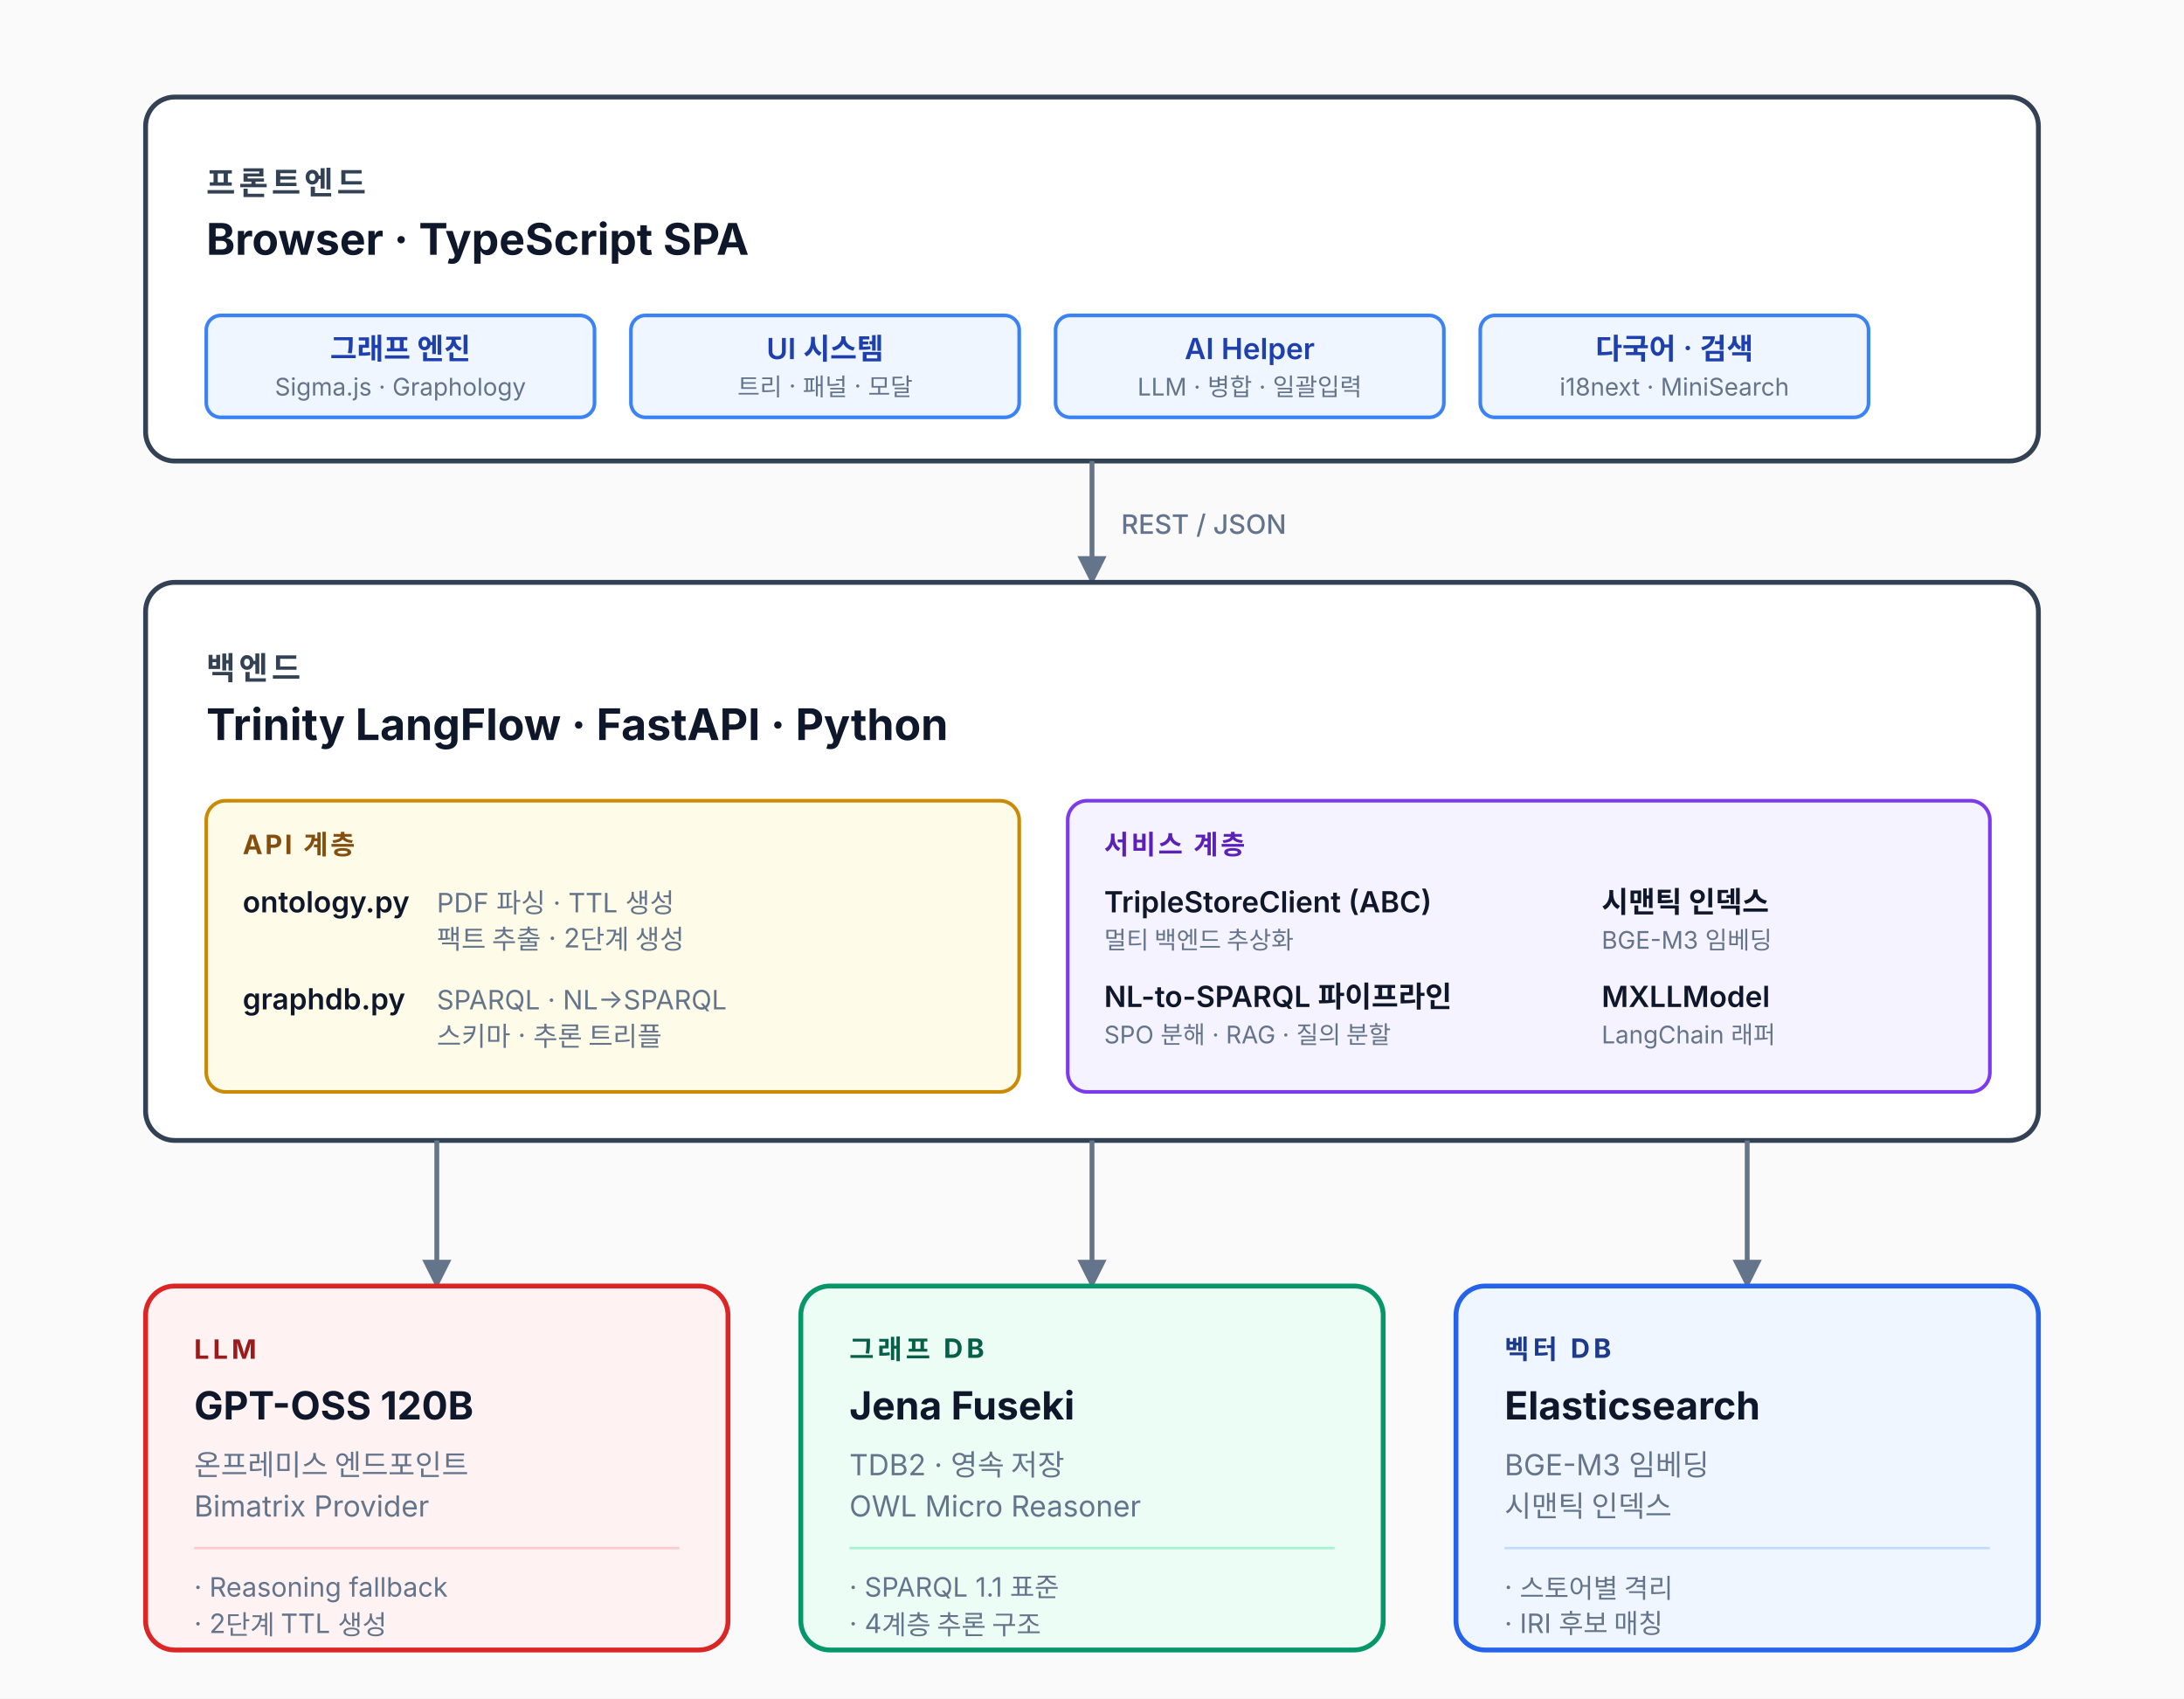
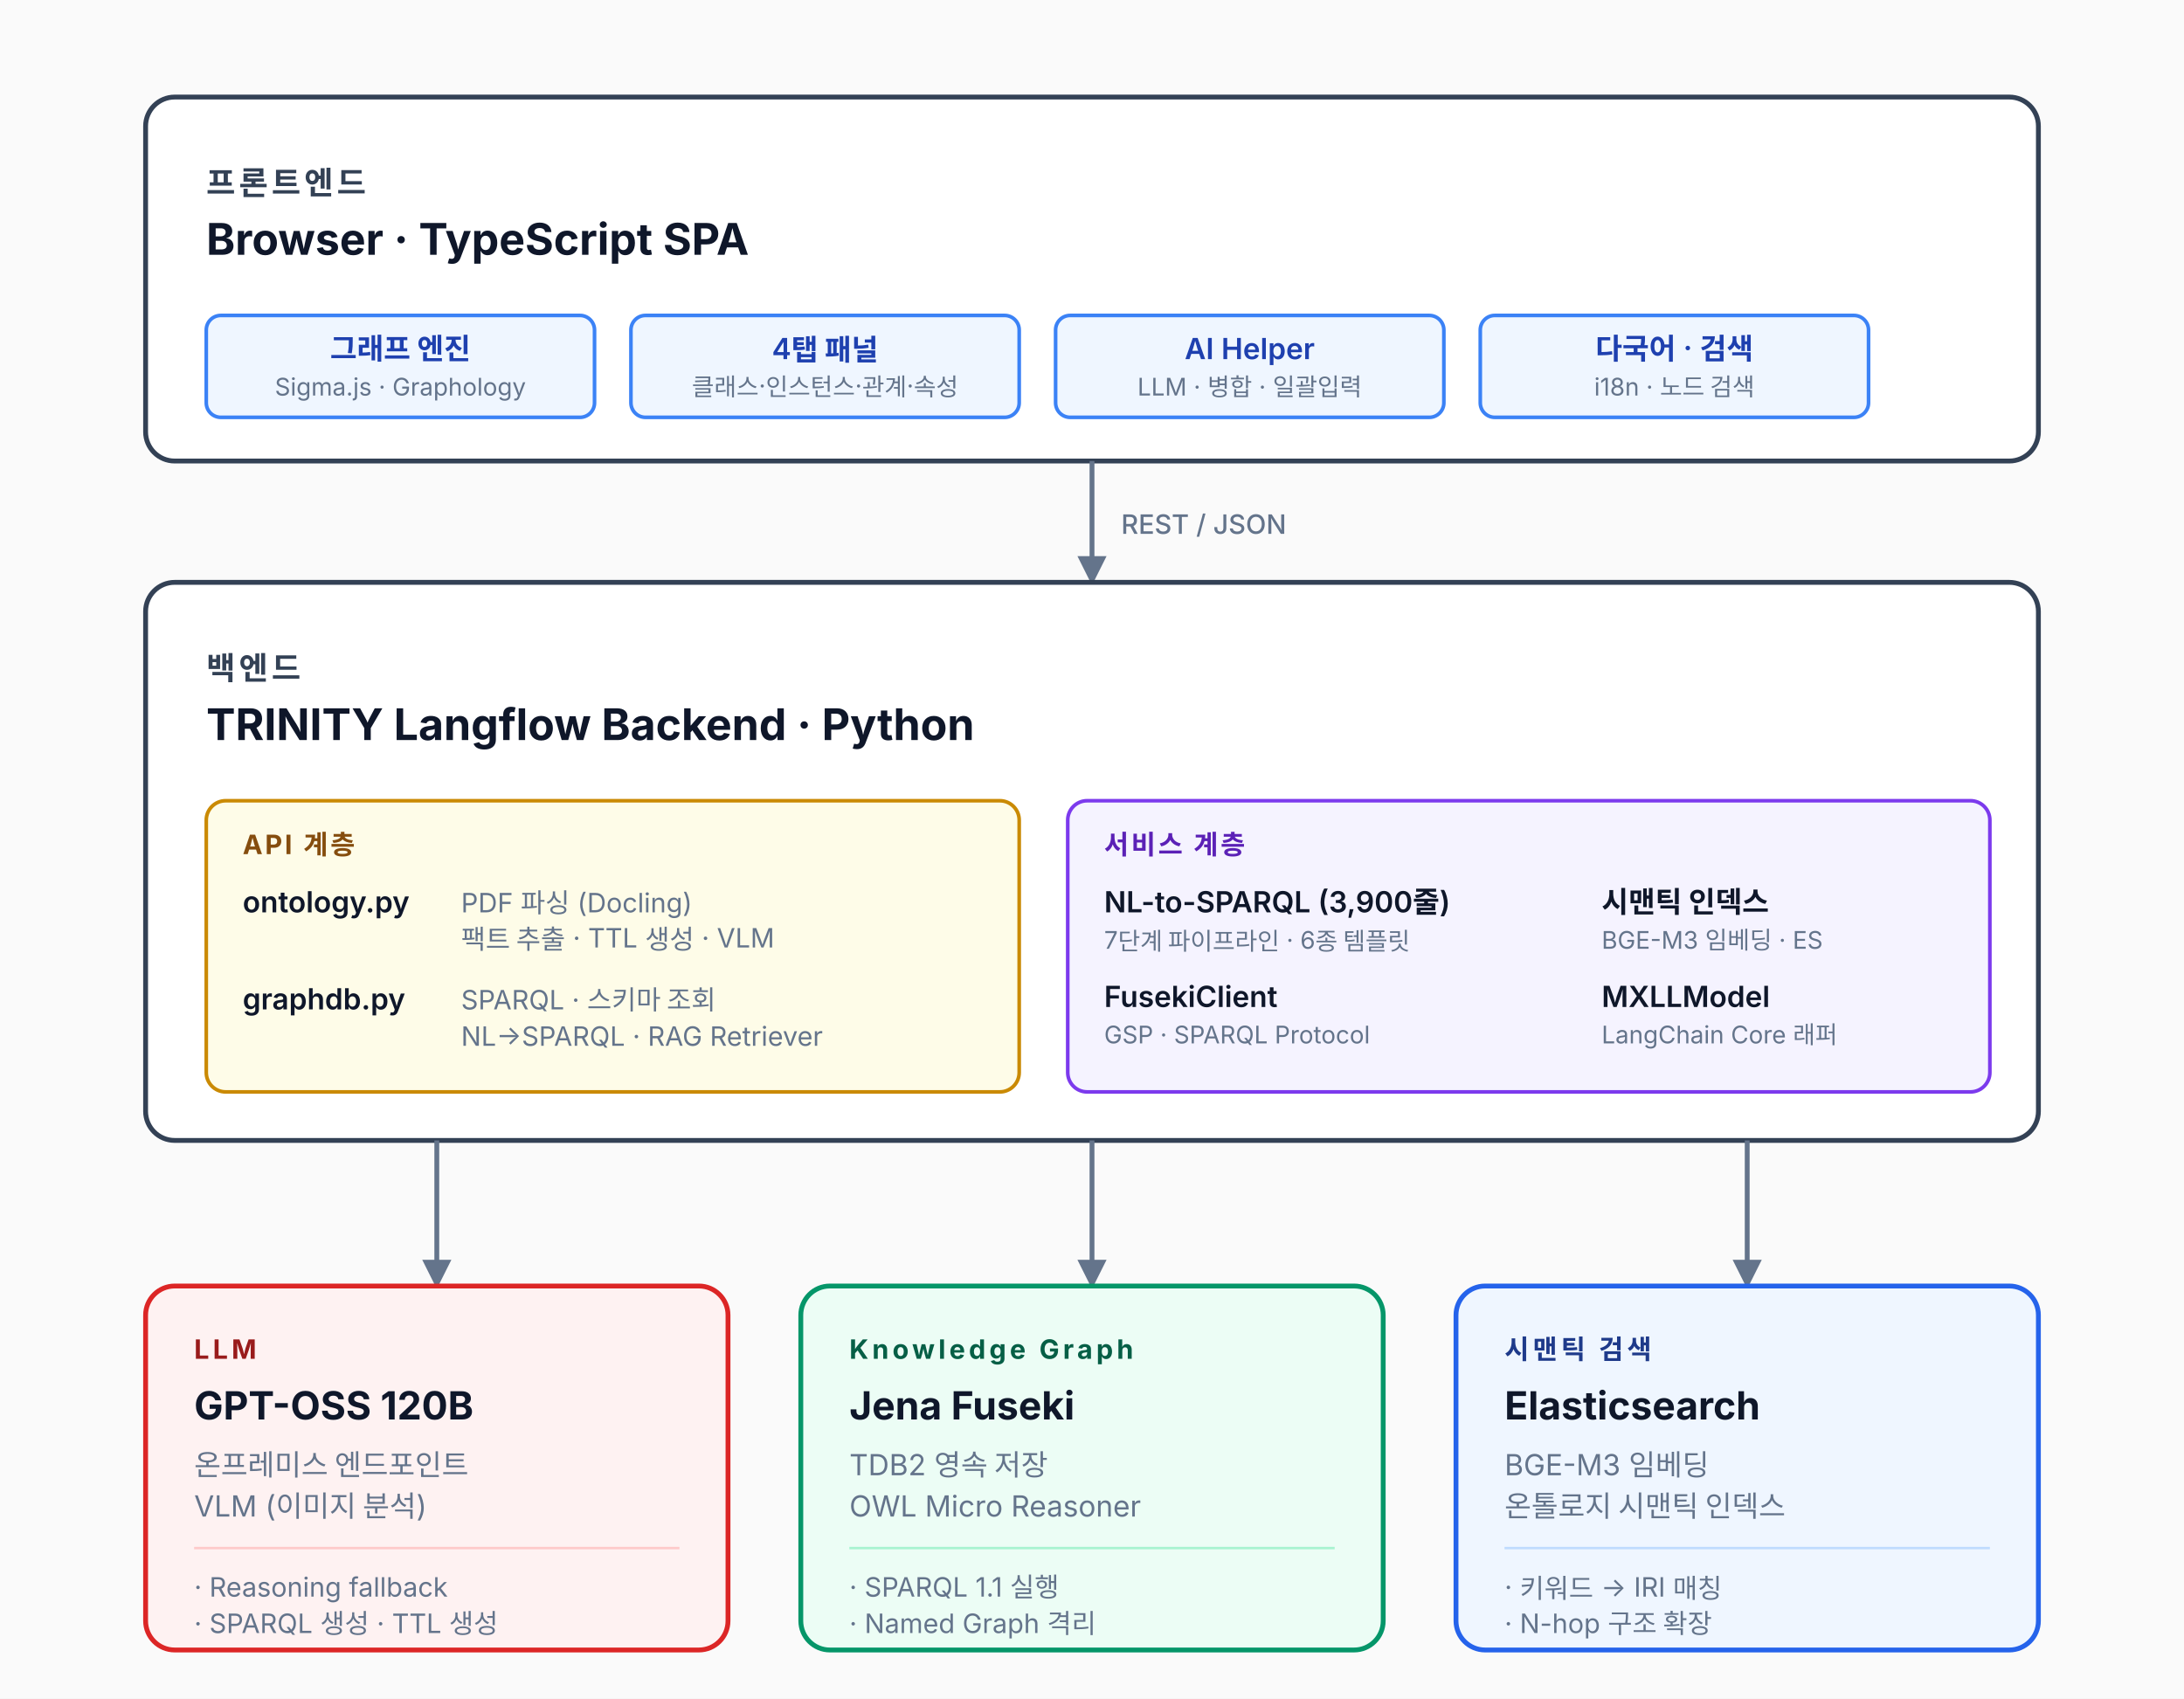
<svg xmlns="http://www.w3.org/2000/svg" viewBox="0 0 900 700" font-family="'Pretendard', 'Inter', -apple-system, sans-serif">
  <defs>
    <marker id="arrow" viewBox="0 0 10 10" refX="9" refY="5" markerWidth="6" markerHeight="6" orient="auto-start-reverse">
      <path d="M 0 0 L 10 5 L 0 10 z" fill="#64748b" />
    </marker>
  </defs>
  <rect width="900" height="700" fill="#fafafa" />
  <rect x="60" y="40" width="780" height="150" rx="12" fill="#ffffff" stroke="#334155" stroke-width="2" />
  <text x="85" y="80" font-size="13" font-weight="700" fill="#334155" letter-spacing="1.5">프론트엔드</text>
  <text x="85" y="105" font-size="18" font-weight="700" fill="#0f172a">Browser · TypeScript SPA</text>
  <g transform="translate(85, 130)">
    <rect x="0" y="0" width="160" height="42" rx="6" fill="#eff6ff" stroke="#3b82f6" stroke-width="1.5" />
    <text x="80" y="18" font-size="12" font-weight="600" text-anchor="middle" fill="#1e40af">그래프 엔진</text>
    <text x="80" y="33" font-size="10" text-anchor="middle" fill="#64748b">Sigma.js · Graphology</text>
  </g>
  <g transform="translate(260, 130)">
    <rect x="0" y="0" width="160" height="42" rx="6" fill="#eff6ff" stroke="#3b82f6" stroke-width="1.5" />
-     <text x="80" y="18" font-size="12" font-weight="600" text-anchor="middle" fill="#1e40af">UI 시스템</text>
-     <text x="80" y="33" font-size="10" text-anchor="middle" fill="#64748b">트리 · 패널 · 모달</text>
+     <text x="80" y="18" font-size="12" font-weight="600" text-anchor="middle" fill="#1e40af">4탭 패널</text>
+     <text x="80" y="33" font-size="10" text-anchor="middle" fill="#64748b">클래스·인스턴스·관계·속성</text>
  </g>
  <g transform="translate(435, 130)">
    <rect x="0" y="0" width="160" height="42" rx="6" fill="#eff6ff" stroke="#3b82f6" stroke-width="1.5" />
    <text x="80" y="18" font-size="12" font-weight="600" text-anchor="middle" fill="#1e40af">AI Helper</text>
    <text x="80" y="33" font-size="10" text-anchor="middle" fill="#64748b">LLM · 병합 · 일괄입력</text>
  </g>
  <g transform="translate(610, 130)">
    <rect x="0" y="0" width="160" height="42" rx="6" fill="#eff6ff" stroke="#3b82f6" stroke-width="1.5" />
    <text x="80" y="18" font-size="12" font-weight="600" text-anchor="middle" fill="#1e40af">다국어 · 검색</text>
-     <text x="80" y="33" font-size="10" text-anchor="middle" fill="#64748b">i18next · MiniSearch</text>
+     <text x="80" y="33" font-size="10" text-anchor="middle" fill="#64748b">i18n · 노드 검색</text>
  </g>
  <line x1="450" y1="190" x2="450" y2="240" stroke="#64748b" stroke-width="2" marker-end="url(#arrow)" />
  <text x="462" y="220" font-size="11" fill="#64748b" font-weight="500">REST / JSON</text>
  <rect x="60" y="240" width="780" height="230" rx="12" fill="#ffffff" stroke="#334155" stroke-width="2" />
  <text x="85" y="280" font-size="13" font-weight="700" fill="#334155" letter-spacing="1.5">백엔드</text>
-   <text x="85" y="305" font-size="18" font-weight="700" fill="#0f172a">Trinity LangFlow · FastAPI · Python</text>
+   <text x="85" y="305" font-size="18" font-weight="700" fill="#0f172a">TRINITY Langflow Backend · Python</text>
  <g transform="translate(85, 330)">
    <rect x="0" y="0" width="335" height="120" rx="8" fill="#fefce8" stroke="#ca8a04" stroke-width="1.5" />
    <text x="15" y="22" font-size="11" font-weight="700" fill="#854d0e" letter-spacing="1">API 계층</text>
    <text x="15" y="46" font-size="12" font-weight="600" fill="#0f172a">ontology.py</text>
-     <text x="95" y="46" font-size="11" fill="#64748b">PDF 파싱 · TTL 생성</text>
-     <text x="95" y="61" font-size="11" fill="#64748b">팩트 추출 · 2단계 생성</text>
+     <text x="105" y="46" font-size="11" fill="#64748b">PDF 파싱 (Docling)</text>
+     <text x="105" y="61" font-size="11" fill="#64748b">팩트 추출 · TTL 생성 · VLM</text>
    <text x="15" y="86" font-size="12" font-weight="600" fill="#0f172a">graphdb.py</text>
-     <text x="95" y="86" font-size="11" fill="#64748b">SPARQL · NL→SPARQL</text>
-     <text x="95" y="101" font-size="11" fill="#64748b">스키마 · 추론 트리플</text>
+     <text x="105" y="86" font-size="11" fill="#64748b">SPARQL · 스키마 조회</text>
+     <text x="105" y="101" font-size="11" fill="#64748b">NL→SPARQL · RAG Retriever</text>
  </g>
  <g transform="translate(440, 330)">
    <rect x="0" y="0" width="380" height="120" rx="8" fill="#f5f3ff" stroke="#7c3aed" stroke-width="1.5" />
    <text x="15" y="22" font-size="11" font-weight="700" fill="#5b21b6" letter-spacing="1">서비스 계층</text>
-     <text x="15" y="46" font-size="12" font-weight="600" fill="#0f172a">TripleStoreClient (ABC)</text>
-     <text x="15" y="61" font-size="10" fill="#64748b">멀티 백엔드 추상화</text>
-     <text x="15" y="85" font-size="12" font-weight="600" fill="#0f172a">NL-to-SPARQL 파이프라인</text>
-     <text x="15" y="100" font-size="10" fill="#64748b">SPO 분해 · RAG · 질의 분할</text>
+     <text x="15" y="46" font-size="12" font-weight="600" fill="#0f172a">NL-to-SPARQL (3,900줄)</text>
+     <text x="15" y="61" font-size="10" fill="#64748b">7단계 파이프라인 · 6종 템플릿</text>
+     <text x="15" y="85" font-size="12" font-weight="600" fill="#0f172a">FusekiClient</text>
+     <text x="15" y="100" font-size="10" fill="#64748b">GSP · SPARQL Protocol</text>
    <text x="220" y="46" font-size="12" font-weight="600" fill="#0f172a">시맨틱 인덱스</text>
-     <text x="220" y="61" font-size="10" fill="#64748b">BGE-M3 임베딩</text>
+     <text x="220" y="61" font-size="10" fill="#64748b">BGE-M3 임베딩 · ES</text>
    <text x="220" y="85" font-size="12" font-weight="600" fill="#0f172a">MXLLModel</text>
-     <text x="220" y="100" font-size="10" fill="#64748b">LangChain 래퍼</text>
+     <text x="220" y="100" font-size="10" fill="#64748b">LangChain Core 래퍼</text>
  </g>
  <line x1="180" y1="470" x2="180" y2="530" stroke="#64748b" stroke-width="2" marker-end="url(#arrow)" />
  <line x1="450" y1="470" x2="450" y2="530" stroke="#64748b" stroke-width="2" marker-end="url(#arrow)" />
  <line x1="720" y1="470" x2="720" y2="530" stroke="#64748b" stroke-width="2" marker-end="url(#arrow)" />
  <g transform="translate(60, 530)">
    <rect x="0" y="0" width="240" height="150" rx="12" fill="#fef2f2" stroke="#dc2626" stroke-width="2" />
    <text x="20" y="30" font-size="11" font-weight="700" fill="#991b1b" letter-spacing="1.5">LLM</text>
    <text x="20" y="55" font-size="16" font-weight="700" fill="#0f172a">GPT-OSS 120B</text>
    <text x="20" y="78" font-size="12" fill="#64748b">온프레미스 엔드포인트</text>
-     <text x="20" y="95" font-size="12" fill="#64748b">Bimatrix Provider</text>
+     <text x="20" y="95" font-size="12" fill="#64748b">VLM (이미지 분석)</text>
    <line x1="20" y1="108" x2="220" y2="108" stroke="#fecaca" stroke-width="1" />
    <text x="20" y="128" font-size="11" fill="#64748b">· Reasoning fallback</text>
-     <text x="20" y="143" font-size="11" fill="#64748b">· 2단계 TTL 생성</text>
+     <text x="20" y="143" font-size="11" fill="#64748b">· SPARQL 생성 · TTL 생성</text>
  </g>
  <g transform="translate(330, 530)">
    <rect x="0" y="0" width="240" height="150" rx="12" fill="#ecfdf5" stroke="#059669" stroke-width="2" />
-     <text x="20" y="30" font-size="11" font-weight="700" fill="#065f46" letter-spacing="1.5">그래프 DB</text>
+     <text x="20" y="30" font-size="11" font-weight="700" fill="#065f46" letter-spacing="1.5">Knowledge Graph</text>
    <text x="20" y="55" font-size="16" font-weight="700" fill="#0f172a">Jena Fuseki</text>
-     <text x="20" y="78" font-size="12" fill="#64748b">TDB2 · 영속 저장</text>
+     <text x="20" y="78" font-size="12" fill="#64748b">TDB2 영속 저장</text>
    <text x="20" y="95" font-size="12" fill="#64748b">OWL Micro Reasoner</text>
    <line x1="20" y1="108" x2="220" y2="108" stroke="#a7f3d0" stroke-width="1" />
-     <text x="20" y="128" font-size="11" fill="#64748b">· SPARQL 1.1 표준</text>
-     <text x="20" y="143" font-size="11" fill="#64748b">· 4계층 추론 구조</text>
+     <text x="20" y="128" font-size="11" fill="#64748b">· SPARQL 1.1 실행</text>
+     <text x="20" y="143" font-size="11" fill="#64748b">· Named Graph 격리</text>
  </g>
  <g transform="translate(600, 530)">
    <rect x="0" y="0" width="240" height="150" rx="12" fill="#eff6ff" stroke="#2563eb" stroke-width="2" />
-     <text x="20" y="30" font-size="11" font-weight="700" fill="#1e3a8a" letter-spacing="1.5">벡터 DB</text>
+     <text x="20" y="30" font-size="11" font-weight="700" fill="#1e3a8a" letter-spacing="1.5">시맨틱 검색</text>
    <text x="20" y="55" font-size="16" font-weight="700" fill="#0f172a">Elasticsearch</text>
    <text x="20" y="78" font-size="12" fill="#64748b">BGE-M3 임베딩</text>
-     <text x="20" y="95" font-size="12" fill="#64748b">시맨틱 인덱스</text>
+     <text x="20" y="95" font-size="12" fill="#64748b">온톨로지 시맨틱 인덱스</text>
    <line x1="20" y1="108" x2="220" y2="108" stroke="#bfdbfe" stroke-width="1" />
-     <text x="20" y="128" font-size="11" fill="#64748b">· 스토어별 격리</text>
-     <text x="20" y="143" font-size="11" fill="#64748b">· IRI 후보 매칭</text>
+     <text x="20" y="128" font-size="11" fill="#64748b">· 키워드 → IRI 매칭</text>
+     <text x="20" y="143" font-size="11" fill="#64748b">· N-hop 구조 확장</text>
  </g>
</svg>
